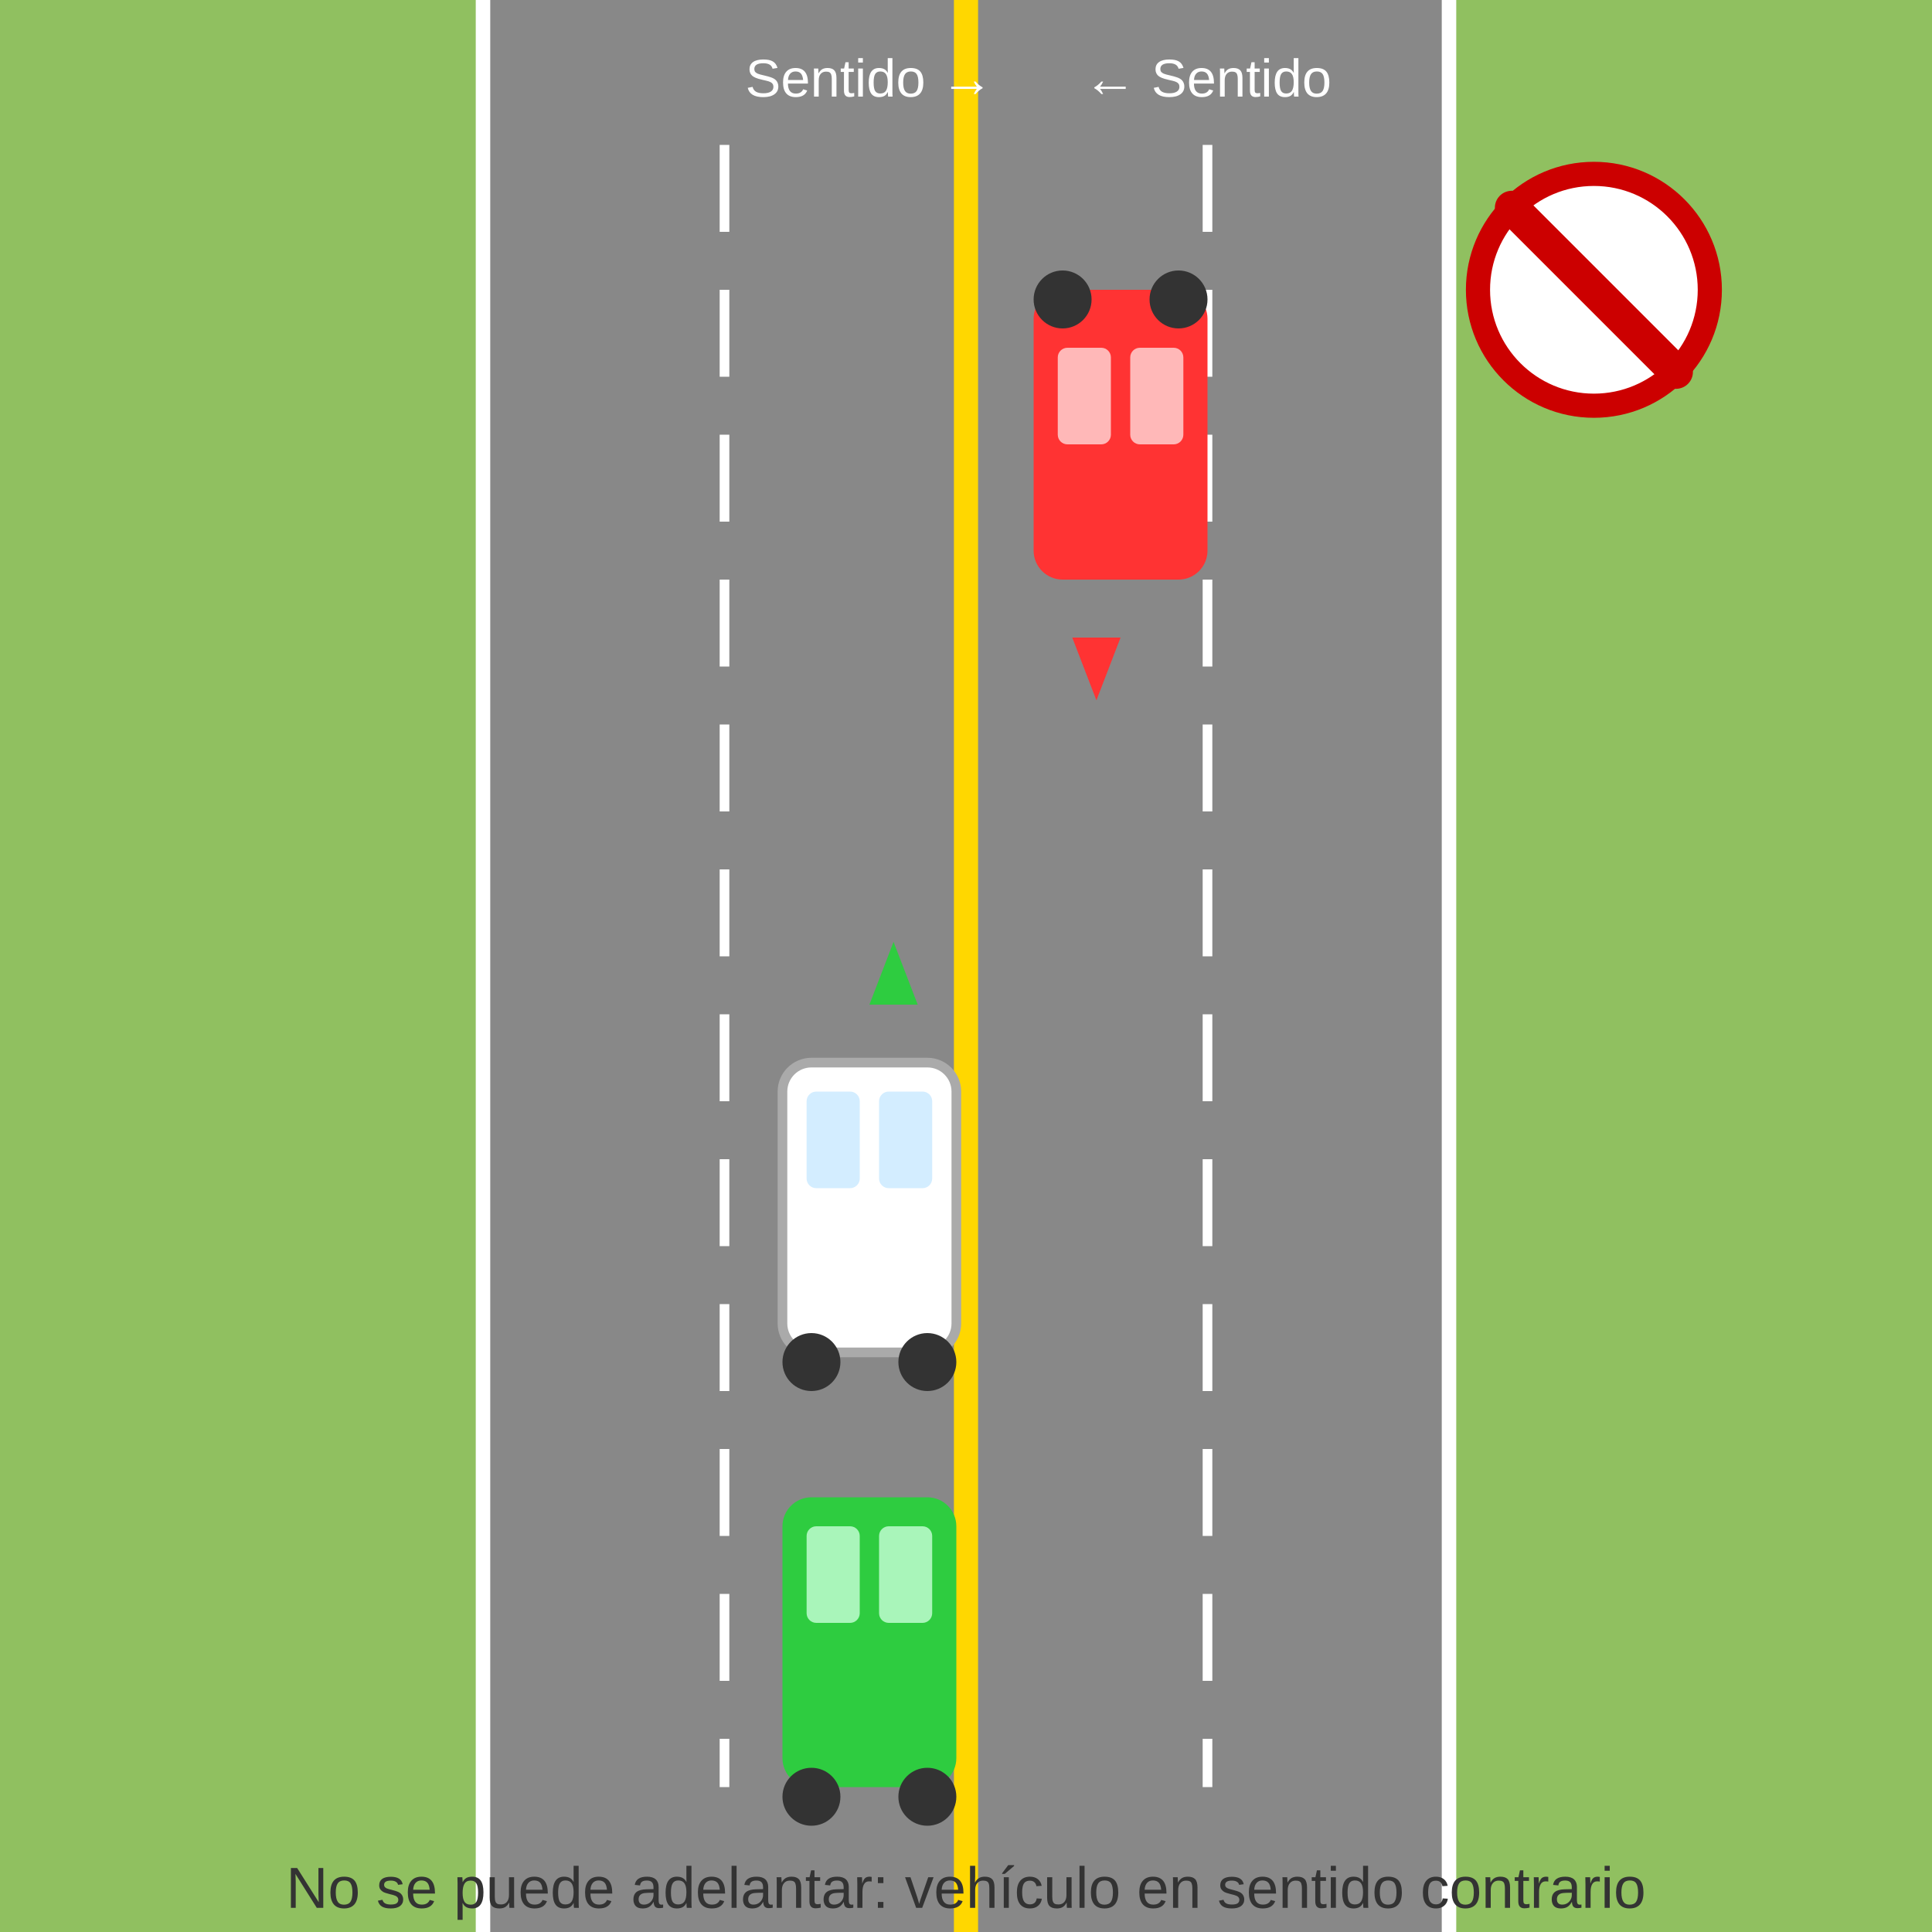
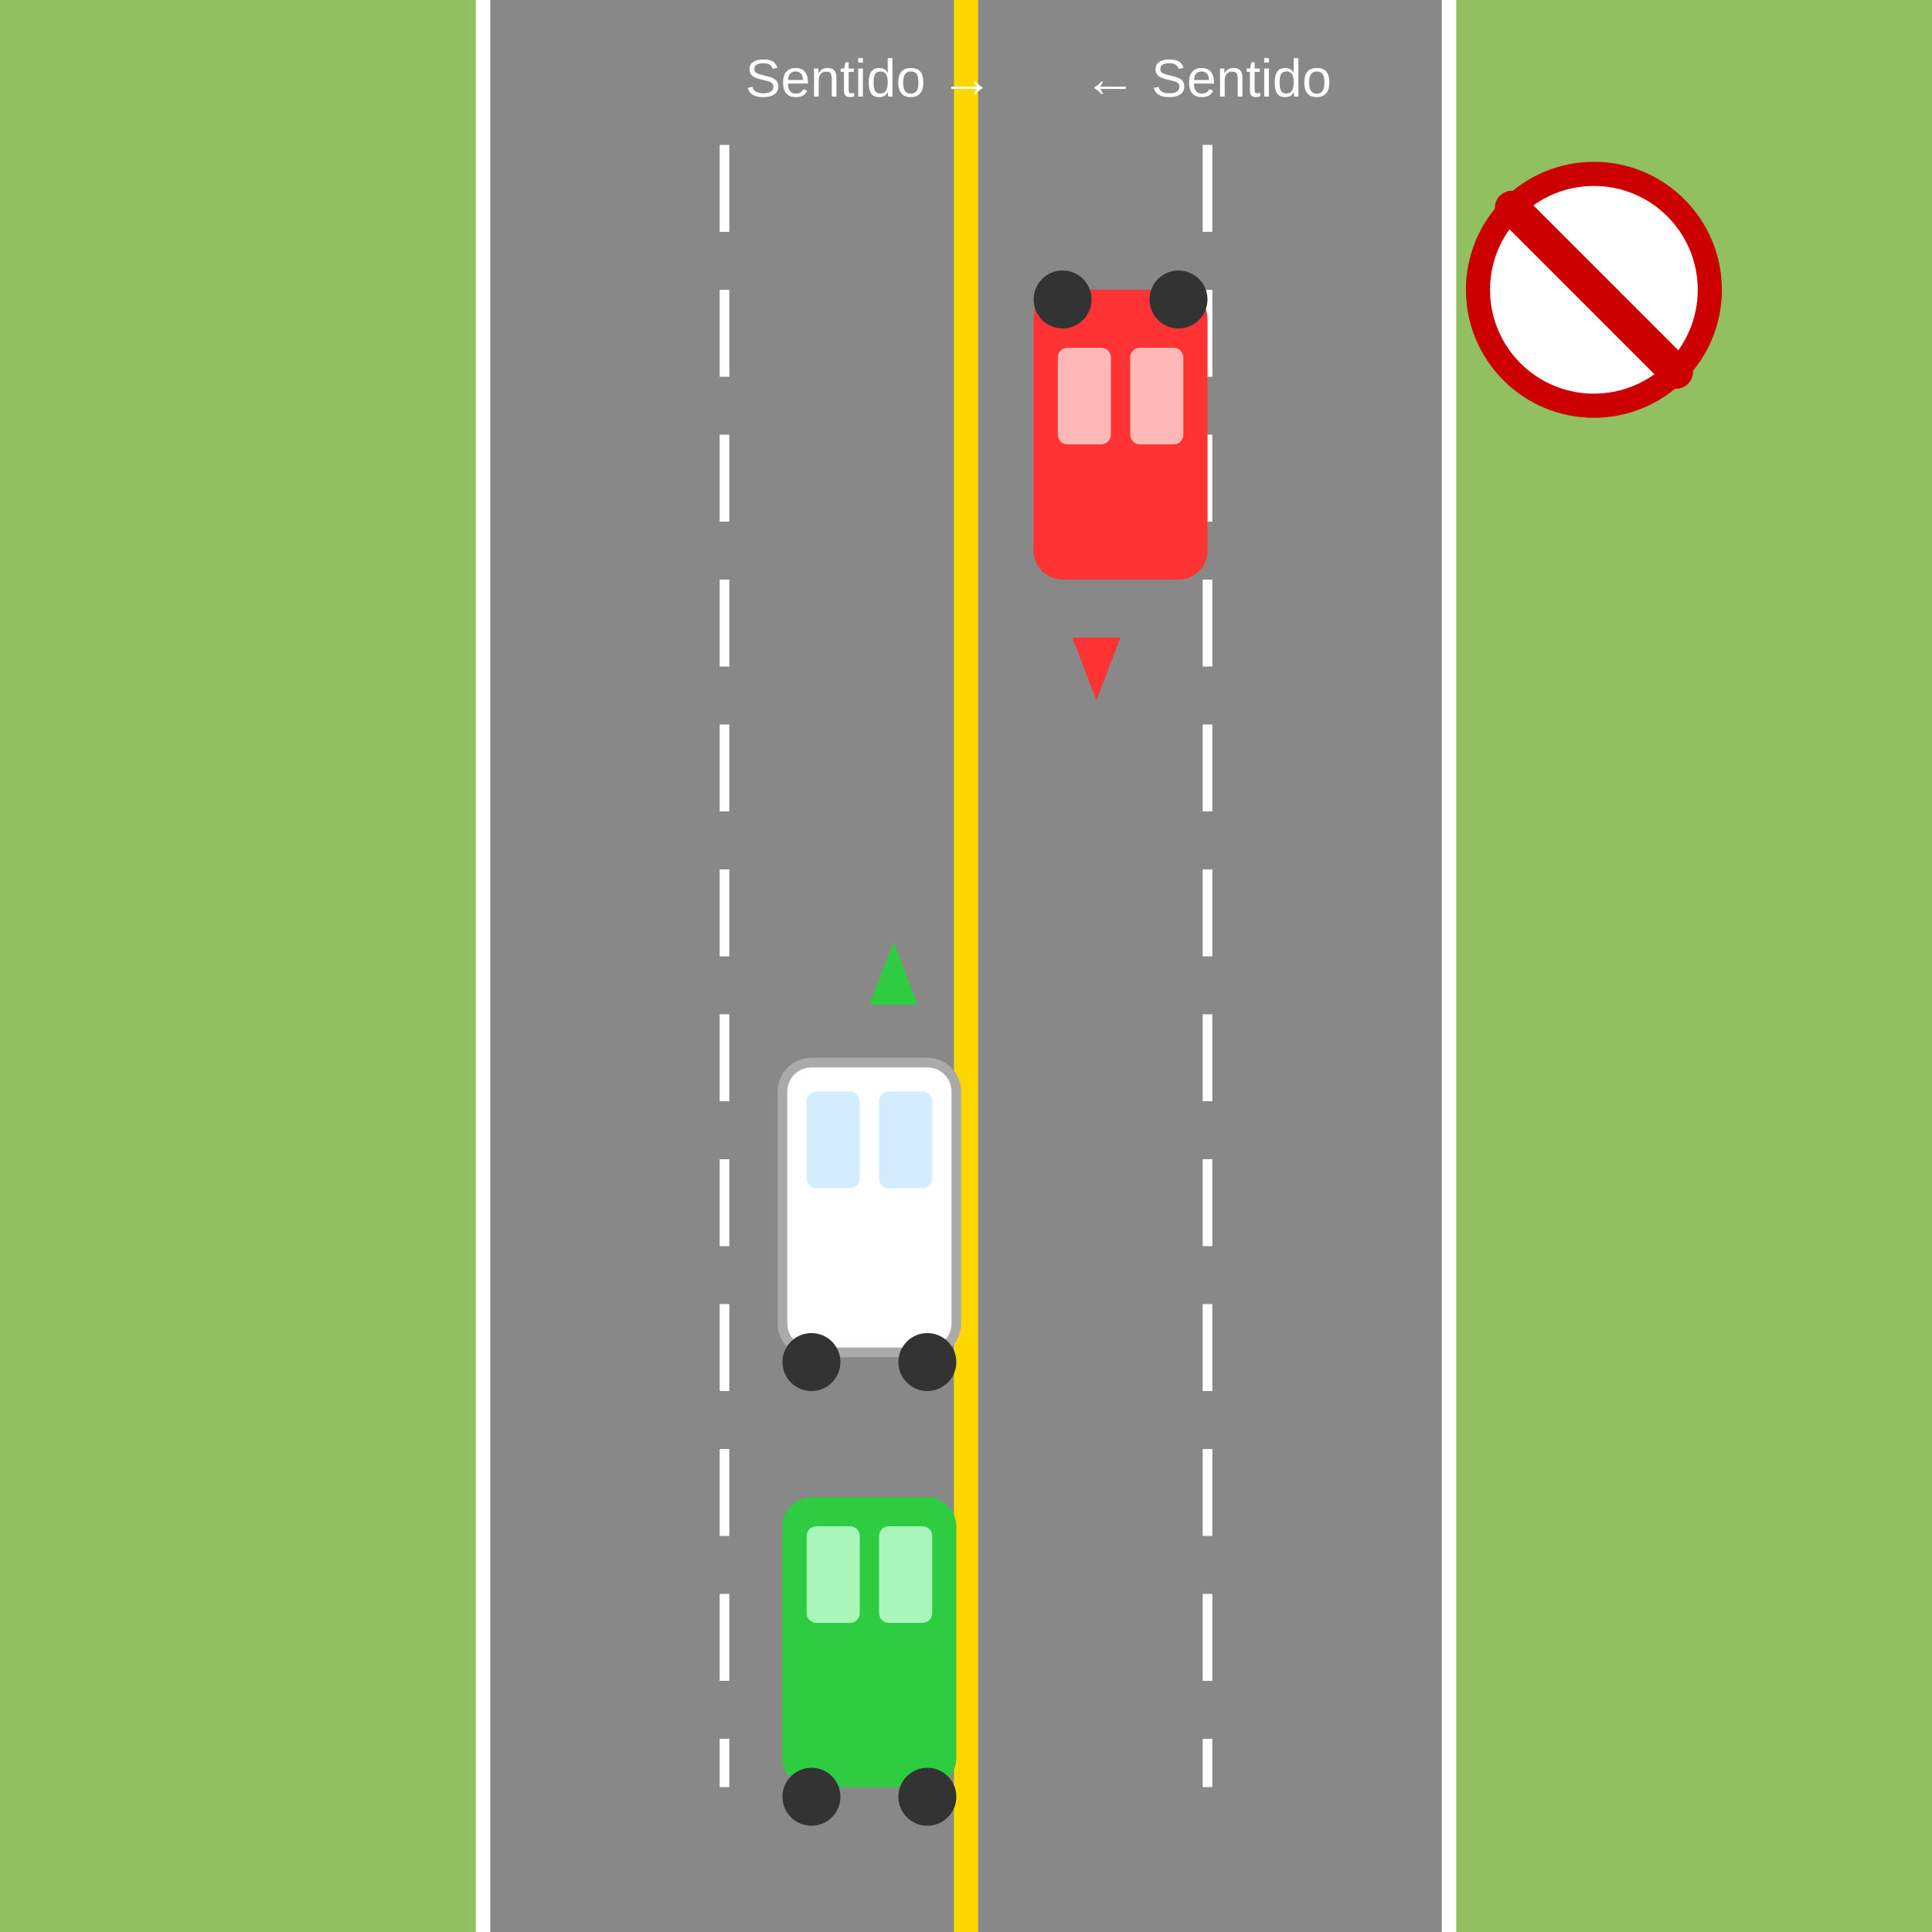
<svg xmlns="http://www.w3.org/2000/svg" viewBox="0 0 400 400" width="400" height="400">
  <rect width="400" height="400" fill="#90C060" />
  <rect x="100" y="0" width="200" height="400" fill="#888888" />
  <line x1="200" y1="0" x2="200" y2="400" stroke="#FFD700" stroke-width="5" />
  <line x1="100" y1="0" x2="100" y2="400" stroke="white" stroke-width="3" />
  <line x1="300" y1="0" x2="300" y2="400" stroke="white" stroke-width="3" />
  <line x1="150" y1="30" x2="150" y2="370" stroke="white" stroke-width="2" stroke-dasharray="18,12" />
  <line x1="250" y1="30" x2="250" y2="370" stroke="white" stroke-width="2" stroke-dasharray="18,12" />
  <rect x="162" y="220" width="36" height="60" rx="6" fill="white" stroke="#AAAAAA" stroke-width="2" />
  <rect x="167" y="226" width="11" height="20" rx="2" fill="#C8E8FF" opacity="0.8" />
  <rect x="182" y="226" width="11" height="20" rx="2" fill="#C8E8FF" opacity="0.8" />
  <circle cx="168" cy="282" r="6" fill="#333" />
  <circle cx="192" cy="282" r="6" fill="#333" />
  <rect x="162" y="310" width="36" height="60" rx="6" fill="#2ECC40" />
  <rect x="167" y="316" width="11" height="20" rx="2" fill="#C8FFD8" opacity="0.8" />
  <rect x="182" y="316" width="11" height="20" rx="2" fill="#C8FFD8" opacity="0.8" />
  <circle cx="168" cy="372" r="6" fill="#333" />
  <circle cx="192" cy="372" r="6" fill="#333" />
  <rect x="214" y="60" width="36" height="60" rx="6" fill="#FF3333" />
  <rect x="219" y="72" width="11" height="20" rx="2" fill="#FFDADA" opacity="0.8" />
  <rect x="234" y="72" width="11" height="20" rx="2" fill="#FFDADA" opacity="0.8" />
  <circle cx="220" cy="62" r="6" fill="#333" />
  <circle cx="244" cy="62" r="6" fill="#333" />
  <polygon points="180,208 185,195 190,208" fill="#2ECC40" />
  <polygon points="232,132 227,145 222,132" fill="#FF3333" />
  <circle cx="330" cy="60" r="24" fill="white" stroke="#CC0000" stroke-width="5" />
  <line x1="313" y1="43" x2="347" y2="77" stroke="#CC0000" stroke-width="7" stroke-linecap="round" />
  <text x="180" y="20" text-anchor="middle" font-family="Arial,sans-serif" font-size="11" fill="white">Sentido →</text>
  <text x="250" y="20" text-anchor="middle" font-family="Arial,sans-serif" font-size="11" fill="white">← Sentido</text>
-   <text x="200" y="395" text-anchor="middle" font-family="Arial,sans-serif" font-size="12" fill="#333333">No se puede adelantar: vehículo en sentido contrario</text>
</svg>
